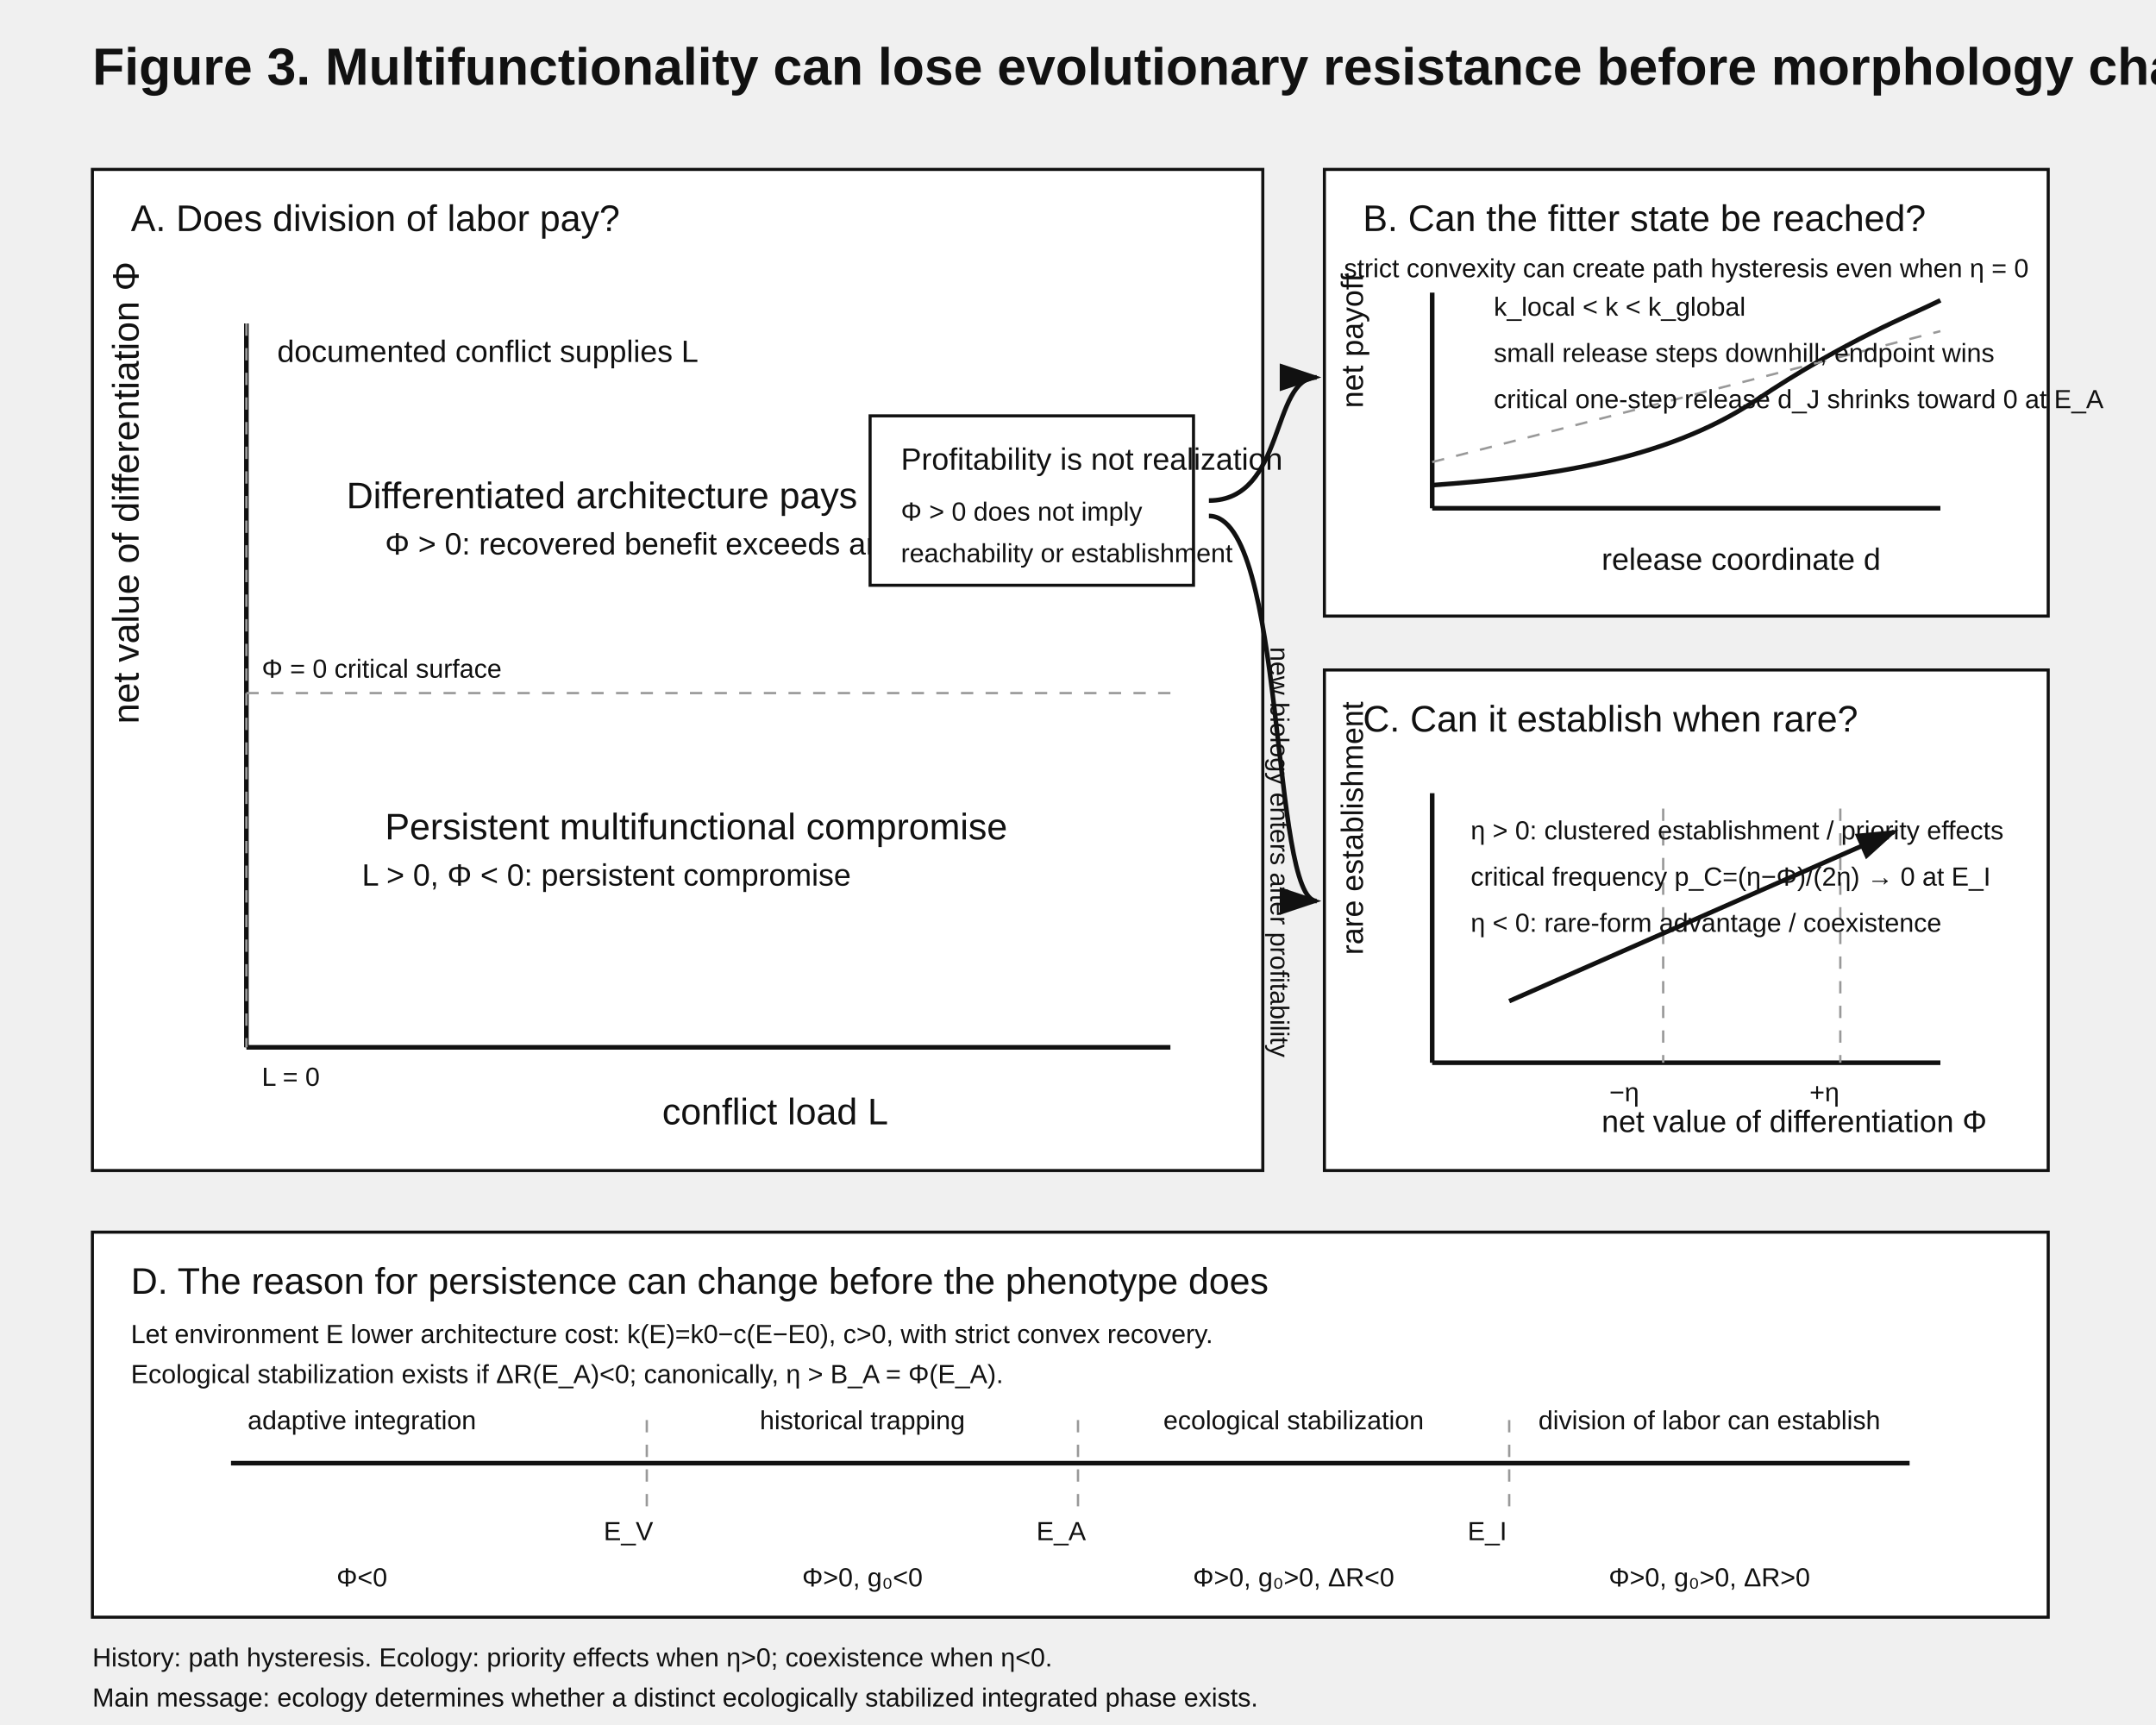
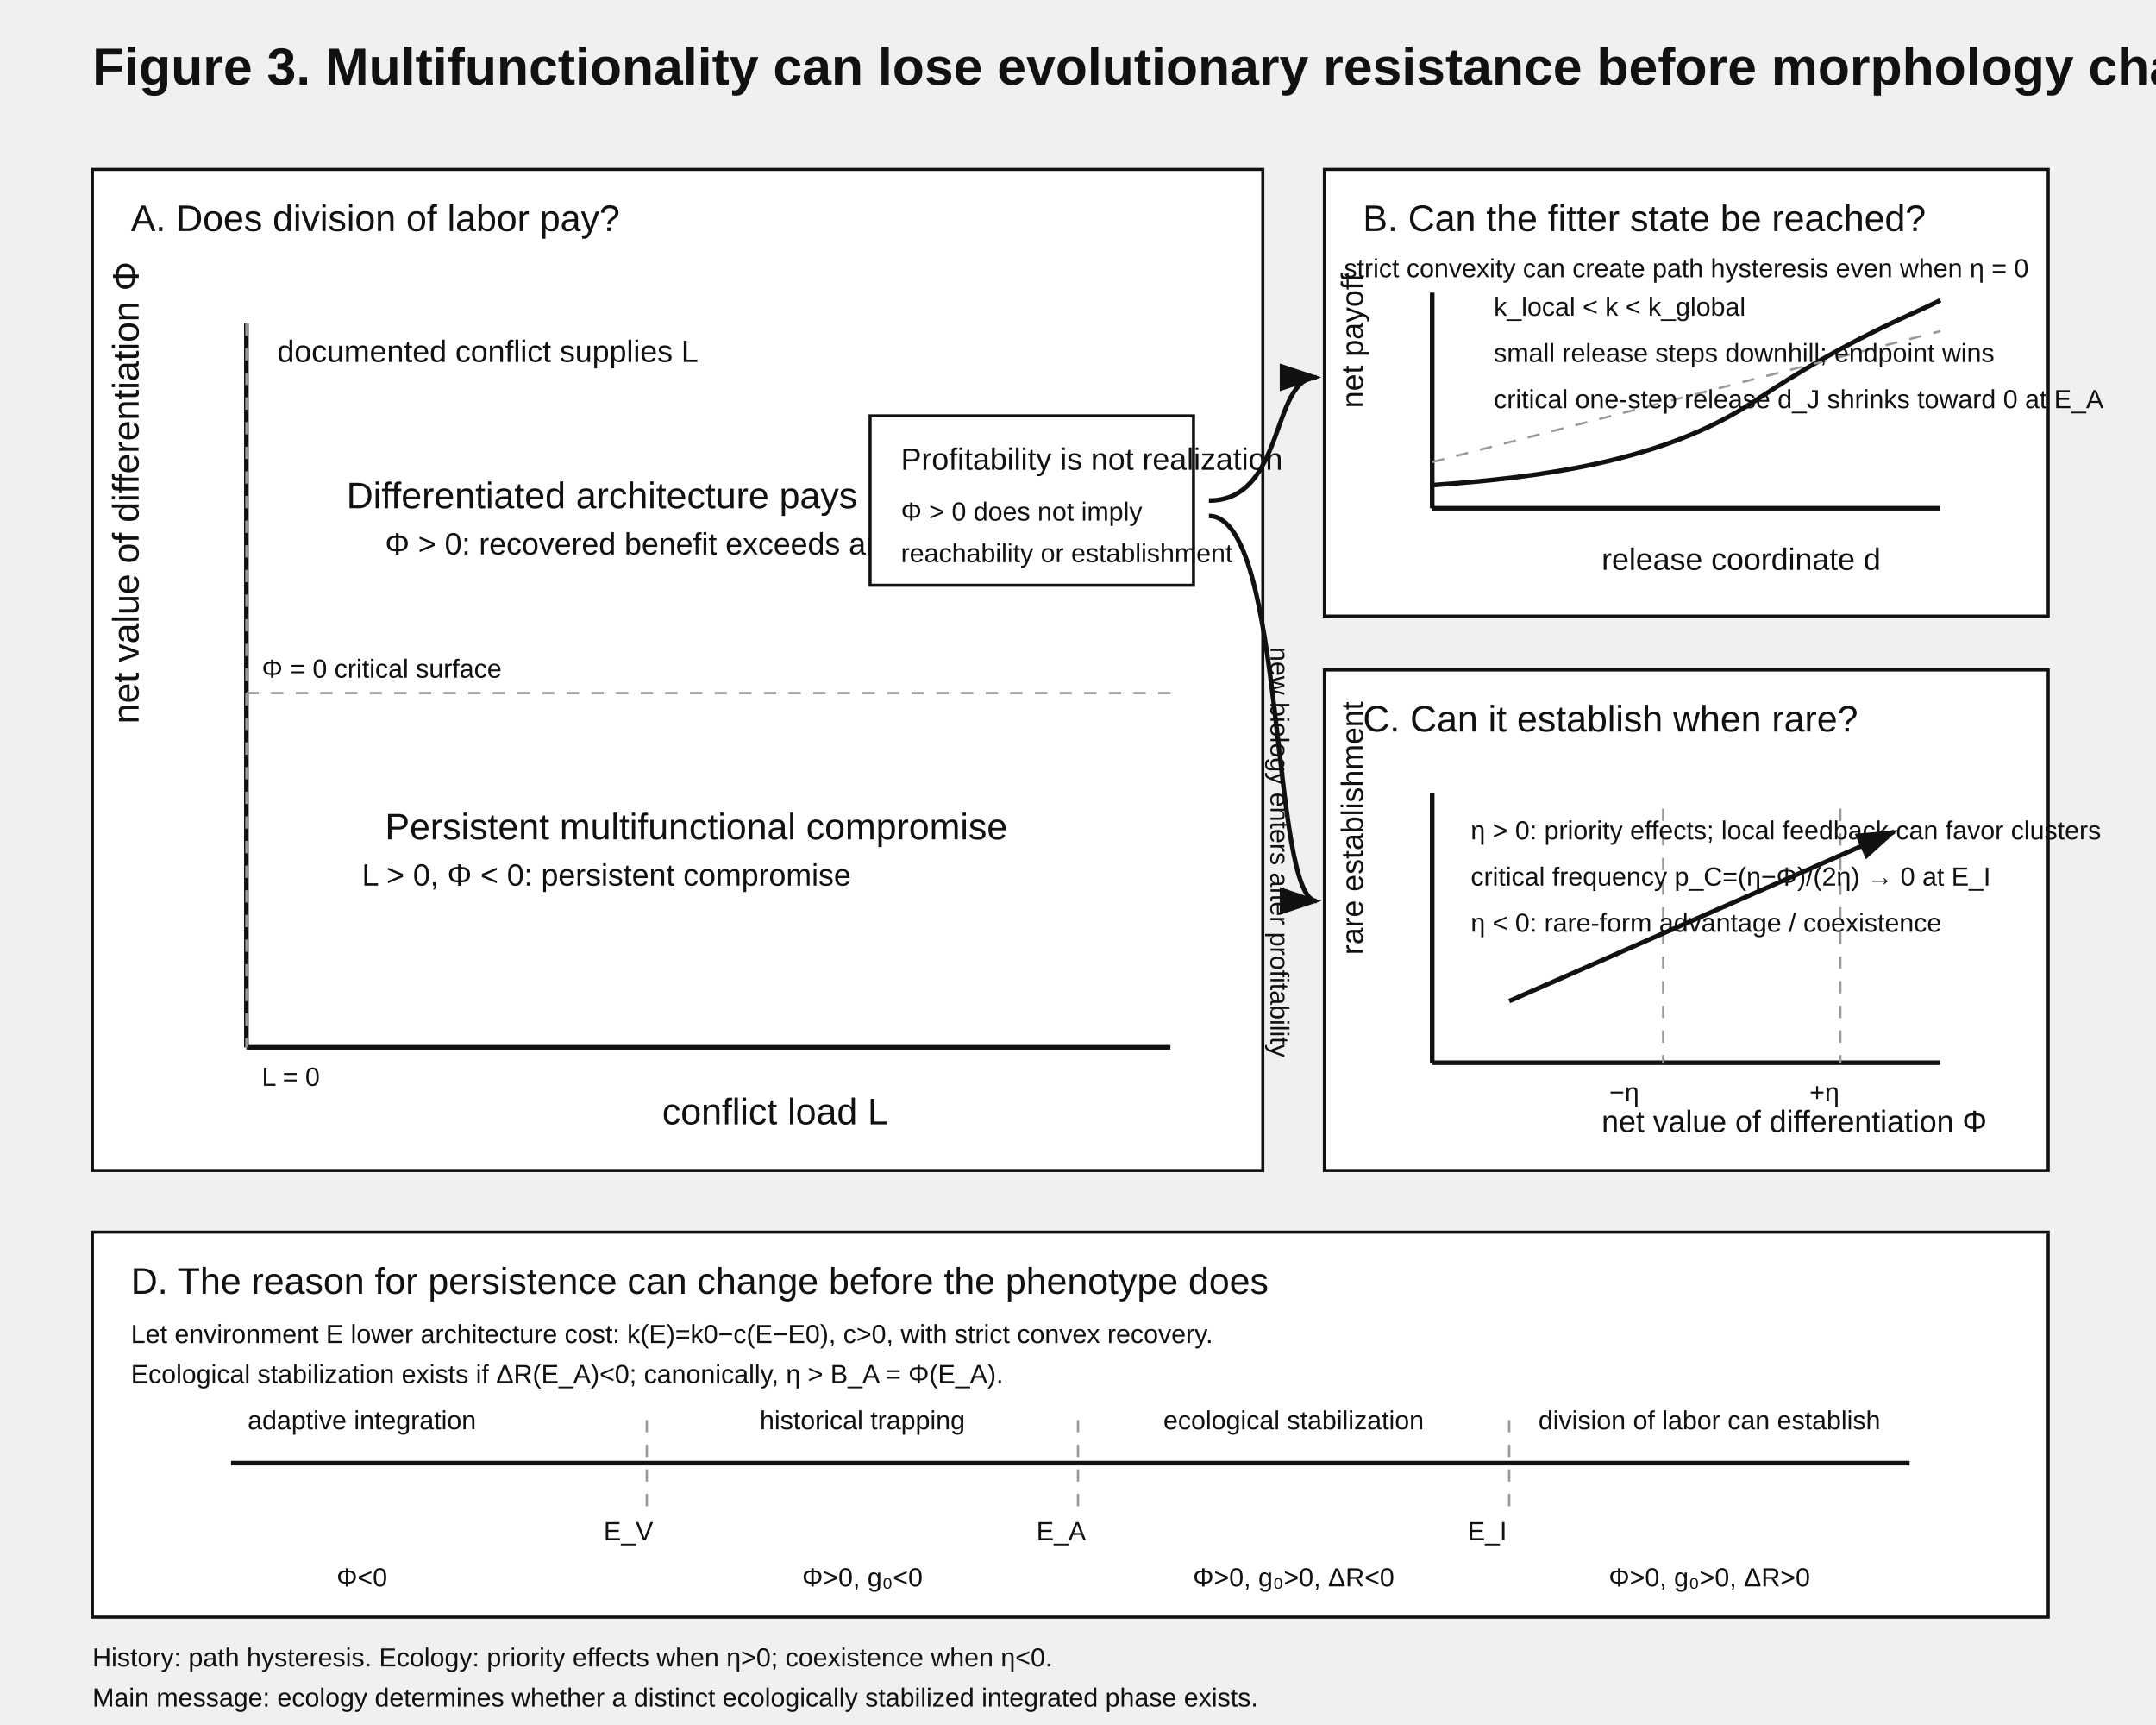
<svg xmlns="http://www.w3.org/2000/svg" width="1400" height="1120" viewBox="0 0 1400 1120">
  <defs>
    <style>
      .t{font-family:Arial,Helvetica,sans-serif;fill:#111}.h{font-size:34px;font-weight:700}.m{font-size:24px}.s{font-size:20px}.xs{font-size:17px}.axis{stroke:#111;stroke-width:3}.grid{stroke:#999;stroke-width:1.5;stroke-dasharray:8 8}.box{fill:#fff;stroke:#111;stroke-width:2}.arrow{stroke:#111;stroke-width:3;fill:none;marker-end:url(#a)}
    </style>
    <marker id="a" markerWidth="10" markerHeight="10" refX="8" refY="3" orient="auto">
      <path d="M0,0 L0,6 L9,3 z" fill="#111" />
    </marker>
  </defs>
  <text x="60" y="55" class="t h">Figure 3. Multifunctionality can lose evolutionary resistance before morphology changes</text>
  <rect x="60" y="110" width="760" height="650" class="box" />
  <text x="85" y="150" class="t m">A. Does division of labor pay?</text>
  <line x1="160" y1="680" x2="760" y2="680" class="axis" />
  <line x1="160" y1="680" x2="160" y2="210" class="axis" />
  <text x="430" y="730" class="t m">conflict load L</text>
  <text x="90" y="470" class="t m" transform="rotate(-90 90 470)">net value of differentiation Φ</text>
  <line x1="160" y1="450" x2="760" y2="450" class="grid" />
  <text x="170" y="440" class="t xs">Φ = 0 critical surface</text>
  <line x1="160" y1="210" x2="160" y2="680" class="grid" />
  <text x="170" y="705" class="t xs">L = 0</text>
  <text x="225" y="330" class="t m">Differentiated architecture pays</text>
  <text x="250" y="360" class="t s">Φ &gt; 0: recovered benefit exceeds architecture cost</text>
  <text x="250" y="545" class="t m">Persistent multifunctional compromise</text>
  <text x="235" y="575" class="t s">L &gt; 0, Φ &lt; 0: persistent compromise</text>
  <text x="180" y="235" class="t s">documented conflict supplies L</text>
  <rect x="565" y="270" width="210" height="110" class="box" />
  <text x="585" y="305" class="t s">Profitability is not realization</text>
  <text x="585" y="338" class="t xs">Φ &gt; 0 does not imply</text>
  <text x="585" y="365" class="t xs">reachability or establishment</text>
  <rect x="860" y="110" width="470" height="290" class="box" />
  <text x="885" y="150" class="t m">B. Can the fitter state be reached?</text>
  <text x="1095" y="180" text-anchor="middle" class="t xs">strict convexity can create path hysteresis even when η = 0</text>
  <line x1="930" y1="330" x2="1260" y2="330" class="axis" />
  <line x1="930" y1="330" x2="930" y2="190" class="axis" />
  <text x="1040" y="370" class="t s">release coordinate d</text>
  <text x="885" y="265" class="t s" transform="rotate(-90 885 265)">net payoff</text>
  <path d="M930 315 C1000 310, 1080 300, 1140 260 S1240 205,1260 195" stroke="#111" stroke-width="3" fill="none" />
  <line x1="930" y1="300" x2="1260" y2="215" class="grid" />
  <text x="970" y="205" class="t xs">k_local &lt; k &lt; k_global</text>
  <text x="970" y="235" class="t xs">small release steps downhill; endpoint wins</text>
  <text x="970" y="265" class="t xs">critical one-step release d_J shrinks toward 0 at E_A</text>
  <rect x="860" y="435" width="470" height="325" class="box" />
  <text x="885" y="475" class="t m">C. Can it establish when rare?</text>
  <line x1="930" y1="690" x2="1260" y2="690" class="axis" />
  <line x1="930" y1="690" x2="930" y2="515" class="axis" />
  <text x="1040" y="735" class="t s">net value of differentiation Φ</text>
  <text x="885" y="620" class="t s" transform="rotate(-90 885 620)">rare establishment</text>
  <line x1="1080" y1="525" x2="1080" y2="690" class="grid" />
  <line x1="1195" y1="525" x2="1195" y2="690" class="grid" />
  <text x="1045" y="715" class="t xs">−η</text>
  <text x="1175" y="715" class="t xs">+η</text>
-   <text x="955" y="545" class="t xs">η &gt; 0: clustered establishment / priority effects</text>
+   <text x="955" y="545" class="t xs">η &gt; 0: priority effects; local feedback can favor clusters</text>
  <text x="955" y="575" class="t xs">critical frequency p_C=(η−Φ)/(2η) → 0 at E_I</text>
  <text x="955" y="605" class="t xs">η &lt; 0: rare-form advantage / coexistence</text>
  <path d="M980 650 L1230 540" class="arrow" />
  <path d="M785 325 C835 325, 825 245, 855 245" class="arrow" />
  <path d="M785 335 C835 335, 825 585, 855 585" class="arrow" />
  <text x="825" y="420" class="t xs" transform="rotate(90 825 420)">new biology enters after profitability</text>
  <rect x="60" y="800" width="1270" height="250" class="box" />
  <text x="85" y="840" class="t m">D. The reason for persistence can change before the phenotype does</text>
  <text x="85" y="872" class="t xs">Let environment E lower architecture cost: k(E)=k0−c(E−E0), c&gt;0, with strict convex recovery.</text>
  <text x="85" y="898" class="t xs">Ecological stabilization exists if ΔR(E_A)&lt;0; canonically, η &gt; B_A = Φ(E_A).</text>
  <line x1="150" y1="950" x2="1240" y2="950" class="axis" />
  <line x1="420" y1="922" x2="420" y2="978" class="grid" />
  <line x1="700" y1="922" x2="700" y2="978" class="grid" />
  <line x1="980" y1="922" x2="980" y2="978" class="grid" />
  <text x="392" y="1000" class="t xs">E_V</text>
  <text x="673" y="1000" class="t xs">E_A</text>
  <text x="953" y="1000" class="t xs">E_I</text>
  <text x="235" y="928" text-anchor="middle" class="t xs">adaptive integration</text>
  <text x="560" y="928" text-anchor="middle" class="t xs">historical trapping</text>
  <text x="840" y="928" text-anchor="middle" class="t xs">ecological stabilization</text>
  <text x="1110" y="928" text-anchor="middle" class="t xs">division of labor can establish</text>
  <text x="235" y="1030" text-anchor="middle" class="t xs">Φ&lt;0</text>
  <text x="560" y="1030" text-anchor="middle" class="t xs">Φ&gt;0, g₀&lt;0</text>
  <text x="840" y="1030" text-anchor="middle" class="t xs">Φ&gt;0, g₀&gt;0, ΔR&lt;0</text>
  <text x="1110" y="1030" text-anchor="middle" class="t xs">Φ&gt;0, g₀&gt;0, ΔR&gt;0</text>
  <text x="60" y="1082" class="t xs">History: path hysteresis. Ecology: priority effects when η&gt;0; coexistence when η&lt;0.</text>
  <text x="60" y="1108" class="t xs">Main message: ecology determines whether a distinct ecologically stabilized integrated phase exists.</text>
</svg>
